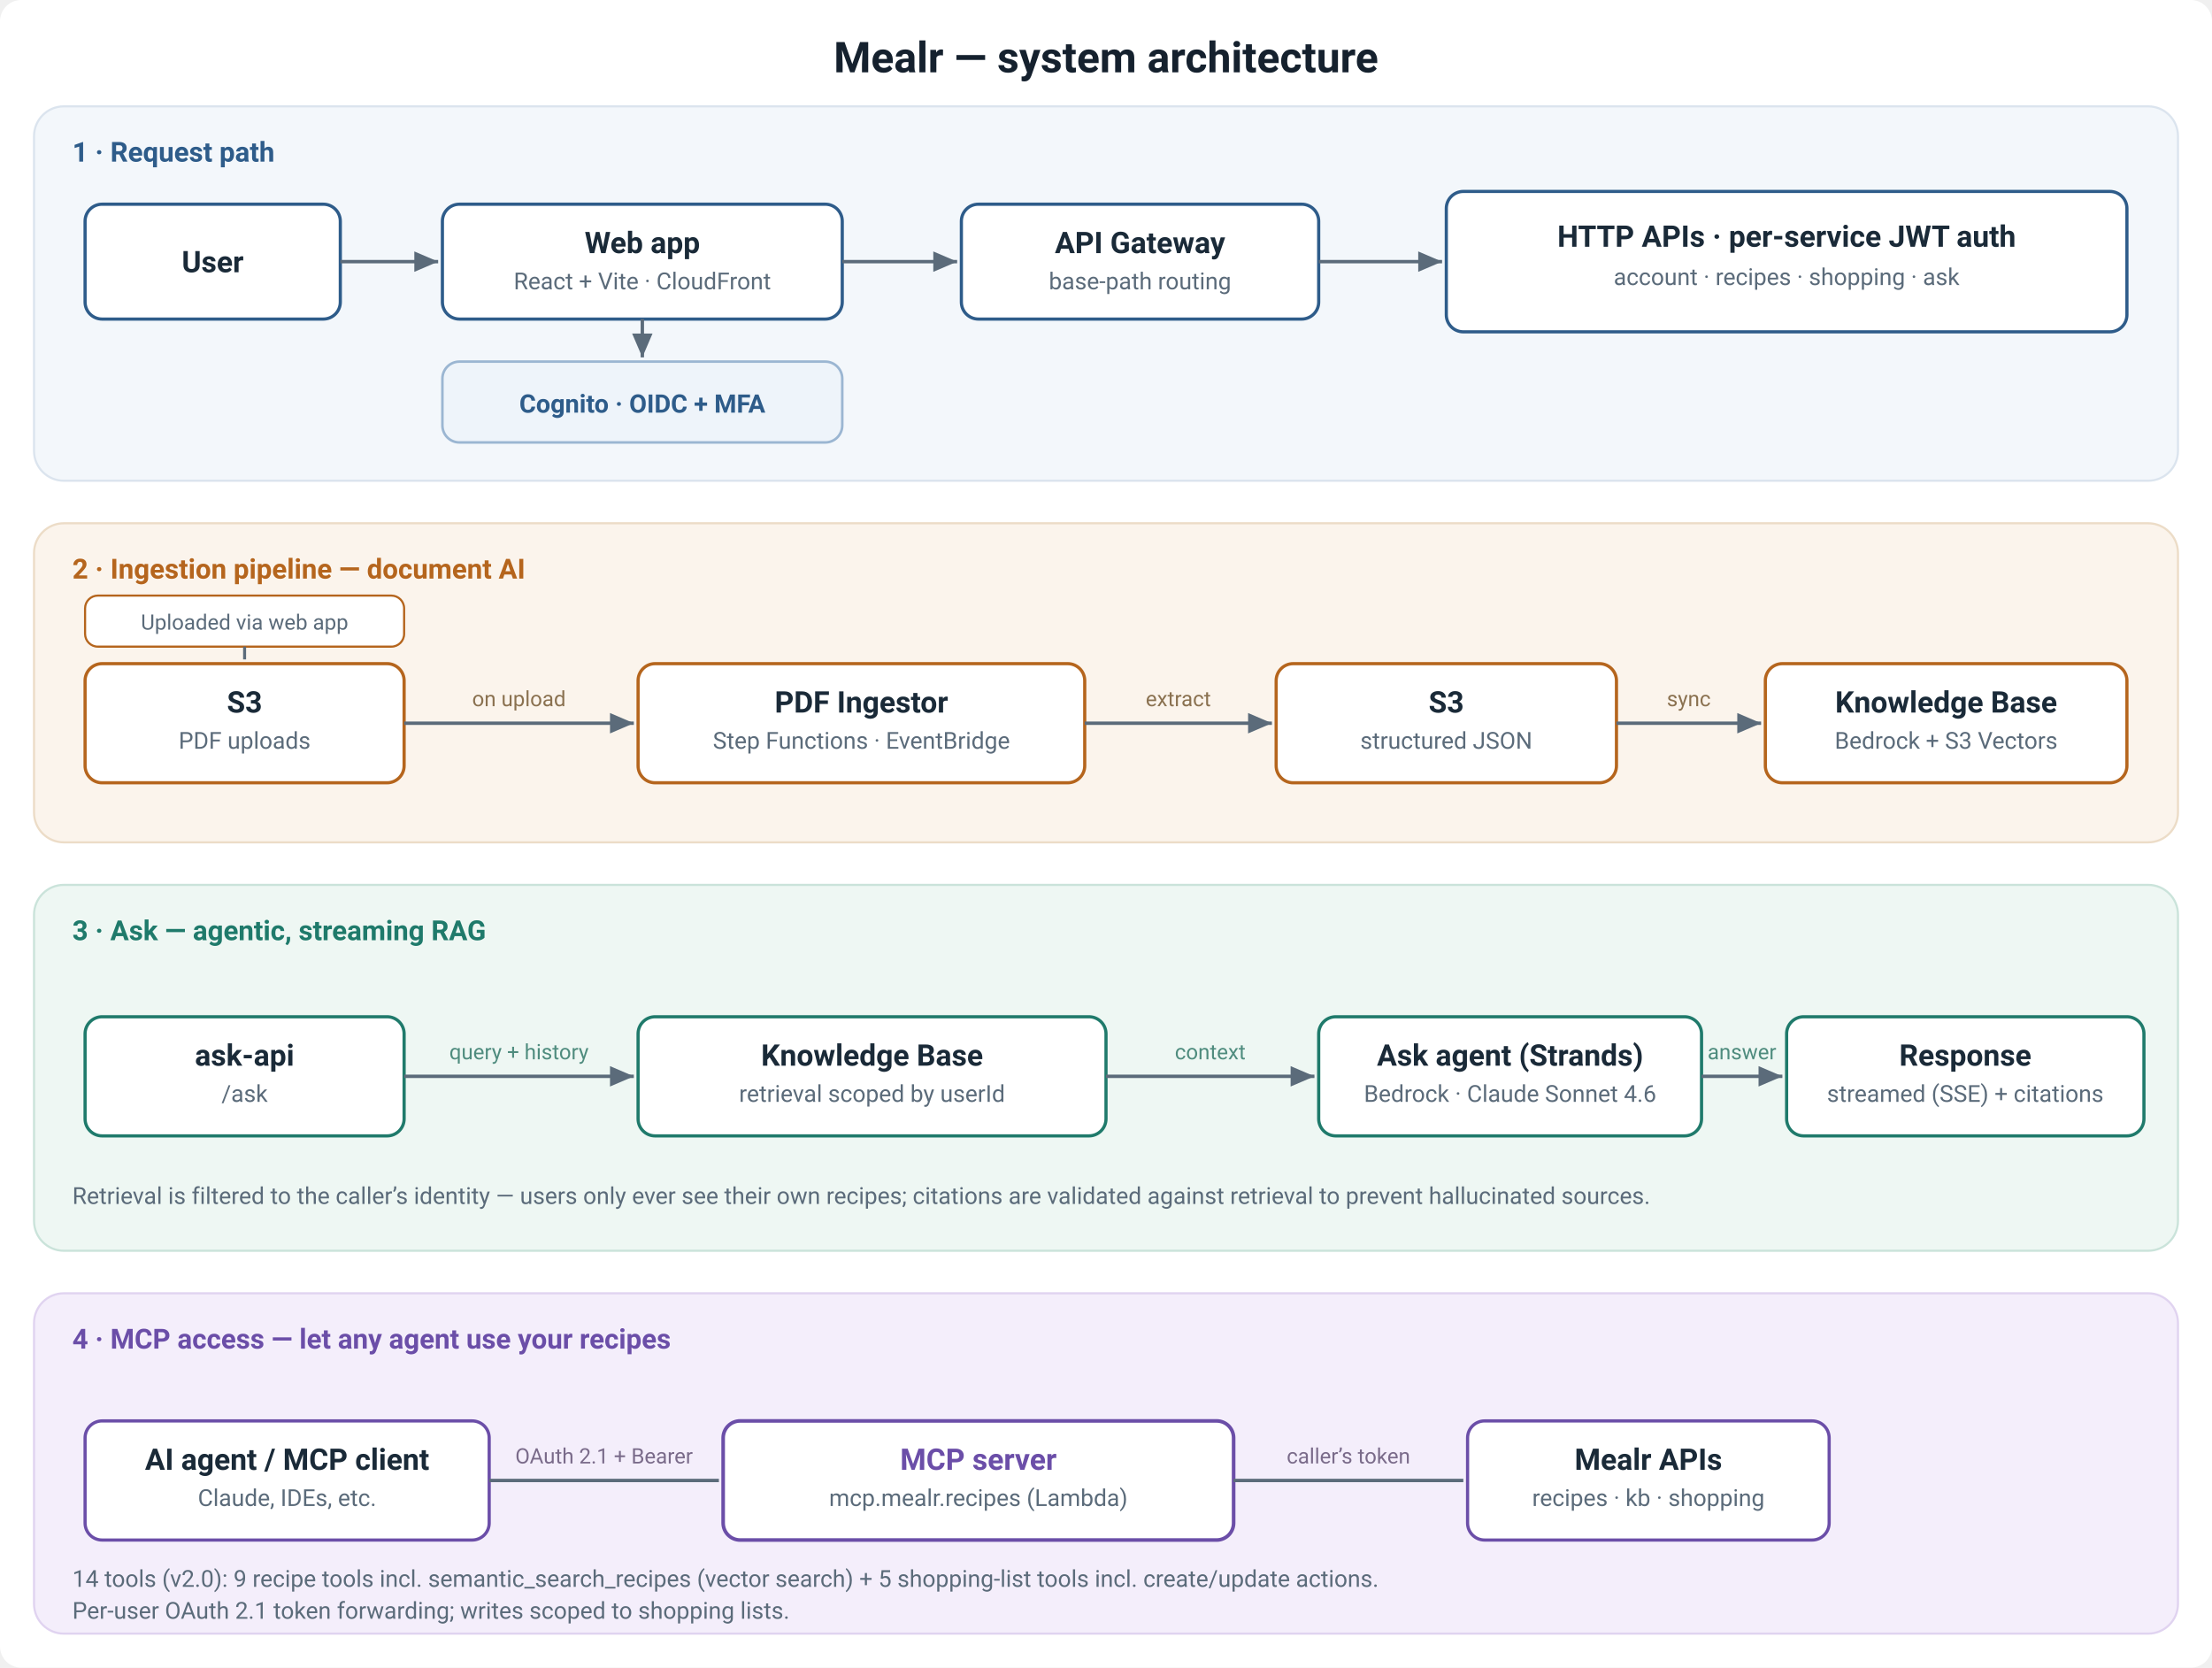
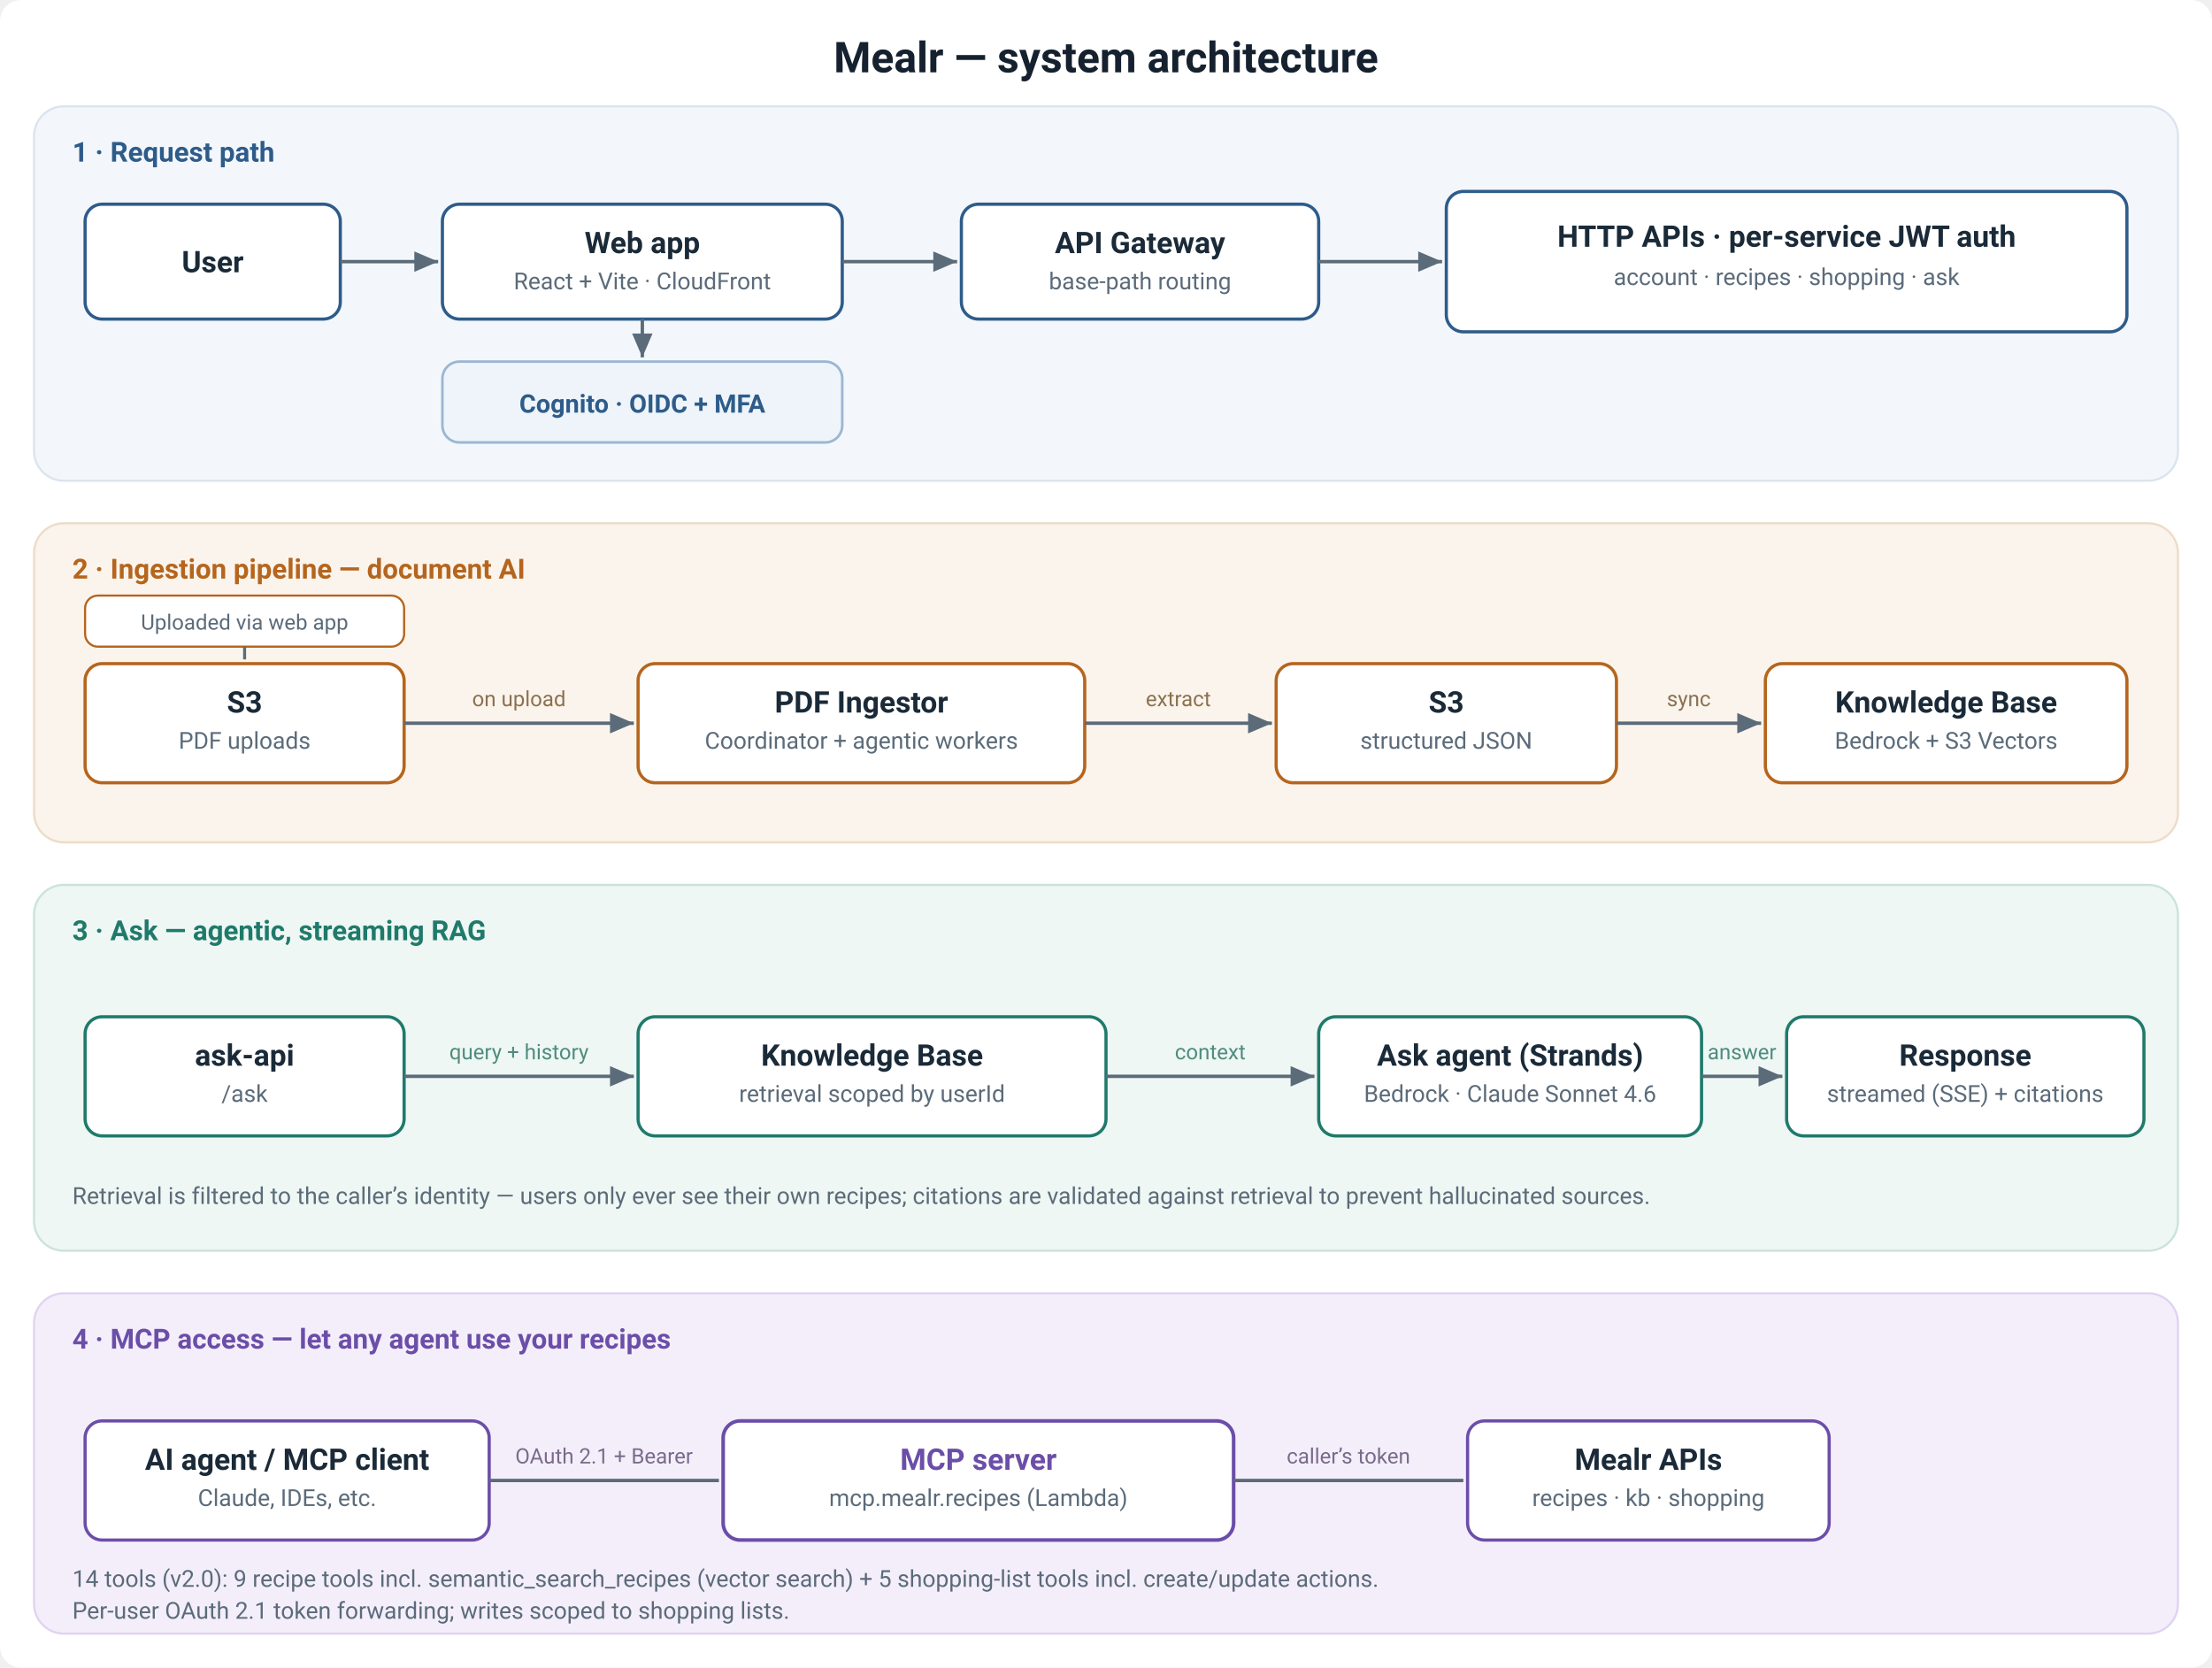
<svg xmlns="http://www.w3.org/2000/svg" viewBox="0 0 1040 784" font-family="-apple-system, BlinkMacSystemFont, 'Segoe UI', Roboto, Helvetica, Arial, sans-serif">
  <defs>
    <marker id="arrow" markerWidth="9" markerHeight="9" refX="7" refY="3" orient="auto" markerUnits="strokeWidth">
      <path d="M0,0 L7,3 L0,6 Z" fill="#5b6b7a" />
    </marker>
  </defs>
  <rect x="0" y="0" width="1040" height="784" rx="10" fill="#ffffff" />
  <text x="520" y="34" text-anchor="middle" font-size="20" font-weight="700" fill="#15212e">Mealr — system architecture</text>
  <rect x="16" y="50" width="1008" height="176" rx="14" fill="#f3f7fb" stroke="#dbe4ee" />
  <text x="34" y="76" font-size="13" font-weight="700" fill="#2E5C8A">1 · Request path</text>
  <rect x="40" y="96" width="120" height="54" rx="8" fill="#fff" stroke="#2E5C8A" stroke-width="1.5" />
  <text x="100" y="128" text-anchor="middle" font-size="14" font-weight="600" fill="#1a2a38">User</text>
  <rect x="208" y="96" width="188" height="54" rx="8" fill="#fff" stroke="#2E5C8A" stroke-width="1.5" />
  <text x="302" y="119" text-anchor="middle" font-size="14" font-weight="600" fill="#1a2a38">Web app</text>
  <text x="302" y="136" text-anchor="middle" font-size="11" fill="#5b6b7a">React + Vite · CloudFront</text>
  <rect x="452" y="96" width="168" height="54" rx="8" fill="#fff" stroke="#2E5C8A" stroke-width="1.5" />
  <text x="536" y="119" text-anchor="middle" font-size="14" font-weight="600" fill="#1a2a38">API Gateway</text>
  <text x="536" y="136" text-anchor="middle" font-size="11" fill="#5b6b7a">base-path routing</text>
  <rect x="680" y="90" width="320" height="66" rx="8" fill="#fff" stroke="#2E5C8A" stroke-width="1.5" />
  <text x="840" y="116" text-anchor="middle" font-size="14" font-weight="600" fill="#1a2a38">HTTP APIs · per-service JWT auth</text>
  <text x="840" y="134" text-anchor="middle" font-size="11" fill="#5b6b7a">account · recipes · shopping · ask</text>
  <rect x="208" y="170" width="188" height="38" rx="8" fill="#eef4fa" stroke="#9bb6d2" stroke-width="1.2" />
  <text x="302" y="194" text-anchor="middle" font-size="12" font-weight="600" fill="#2E5C8A">Cognito · OIDC + MFA</text>
  <line x1="160" y1="123" x2="206" y2="123" stroke="#5b6b7a" stroke-width="1.6" marker-end="url(#arrow)" />
  <line x1="396" y1="123" x2="450" y2="123" stroke="#5b6b7a" stroke-width="1.6" marker-end="url(#arrow)" />
  <line x1="620" y1="123" x2="678" y2="123" stroke="#5b6b7a" stroke-width="1.6" marker-end="url(#arrow)" />
  <line x1="302" y1="150" x2="302" y2="168" stroke="#5b6b7a" stroke-width="1.6" marker-end="url(#arrow)" />
  <rect x="16" y="246" width="1008" height="150" rx="14" fill="#fbf4ec" stroke="#ecdcc7" />
  <text x="34" y="272" font-size="13" font-weight="700" fill="#B5651D">2 · Ingestion pipeline — document AI</text>
  <rect x="40" y="280" width="150" height="24" rx="6" fill="#fff" stroke="#B5651D" />
  <text x="115" y="296" text-anchor="middle" font-size="10" fill="#5b6b7a">Uploaded via web app</text>
  <line x1="115" y1="304" x2="115" y2="310" stroke="#5b6b7a" stroke-width="1.4" marker-end="url(#ar)" />
  <rect x="40" y="312" width="150" height="56" rx="8" fill="#fff" stroke="#B5651D" stroke-width="1.5" />
  <text x="115" y="335" text-anchor="middle" font-size="14" font-weight="600" fill="#1a2a38">S3</text>
  <text x="115" y="352" text-anchor="middle" font-size="11" fill="#5b6b7a">PDF uploads</text>
  <rect x="300" y="312" width="210" height="56" rx="8" fill="#fff" stroke="#B5651D" stroke-width="1.5" />
  <text x="405" y="335" text-anchor="middle" font-size="14" font-weight="600" fill="#1a2a38">PDF Ingestor</text>
-   <text x="405" y="352" text-anchor="middle" font-size="11" fill="#5b6b7a">Step Functions · EventBridge</text>
+   <text x="405" y="352" text-anchor="middle" font-size="11" fill="#5b6b7a">Coordinator + agentic workers</text>
  <rect x="600" y="312" width="160" height="56" rx="8" fill="#fff" stroke="#B5651D" stroke-width="1.5" />
  <text x="680" y="335" text-anchor="middle" font-size="14" font-weight="600" fill="#1a2a38">S3</text>
  <text x="680" y="352" text-anchor="middle" font-size="11" fill="#5b6b7a">structured JSON</text>
  <rect x="830" y="312" width="170" height="56" rx="8" fill="#fff" stroke="#B5651D" stroke-width="1.5" />
  <text x="915" y="335" text-anchor="middle" font-size="14" font-weight="600" fill="#1a2a38">Knowledge Base</text>
  <text x="915" y="352" text-anchor="middle" font-size="11" fill="#5b6b7a">Bedrock + S3 Vectors</text>
  <line x1="190" y1="340" x2="298" y2="340" stroke="#5b6b7a" stroke-width="1.6" marker-end="url(#arrow)" />
  <text x="244" y="332" text-anchor="middle" font-size="10" fill="#8a7150">on upload</text>
  <line x1="510" y1="340" x2="598" y2="340" stroke="#5b6b7a" stroke-width="1.6" marker-end="url(#arrow)" />
  <text x="554" y="332" text-anchor="middle" font-size="10" fill="#8a7150">extract</text>
  <line x1="760" y1="340" x2="828" y2="340" stroke="#5b6b7a" stroke-width="1.6" marker-end="url(#arrow)" />
  <text x="794" y="332" text-anchor="middle" font-size="10" fill="#8a7150">sync</text>
  <rect x="16" y="416" width="1008" height="172" rx="14" fill="#eef7f3" stroke="#cae3da" />
  <text x="34" y="442" font-size="13" font-weight="700" fill="#1F7A6B">3 · Ask — agentic, streaming RAG</text>
  <rect x="40" y="478" width="150" height="56" rx="8" fill="#fff" stroke="#1F7A6B" stroke-width="1.5" />
  <text x="115" y="501" text-anchor="middle" font-size="14" font-weight="600" fill="#1a2a38">ask-api</text>
  <text x="115" y="518" text-anchor="middle" font-size="11" fill="#5b6b7a">/ask</text>
  <rect x="300" y="478" width="220" height="56" rx="8" fill="#fff" stroke="#1F7A6B" stroke-width="1.5" />
  <text x="410" y="501" text-anchor="middle" font-size="14" font-weight="600" fill="#1a2a38">Knowledge Base</text>
  <text x="410" y="518" text-anchor="middle" font-size="11" fill="#5b6b7a">retrieval scoped by userId</text>
  <rect x="620" y="478" width="180" height="56" rx="8" fill="#fff" stroke="#1F7A6B" stroke-width="1.5" />
  <text x="710" y="501" text-anchor="middle" font-size="14" font-weight="600" fill="#1a2a38">Ask agent (Strands)</text>
  <text x="710" y="518" text-anchor="middle" font-size="11" fill="#5b6b7a">Bedrock · Claude Sonnet 4.6</text>
  <rect x="840" y="478" width="168" height="56" rx="8" fill="#fff" stroke="#1F7A6B" stroke-width="1.5" />
  <text x="924" y="501" text-anchor="middle" font-size="14" font-weight="600" fill="#1a2a38">Response</text>
  <text x="924" y="518" text-anchor="middle" font-size="11" fill="#5b6b7a">streamed (SSE) + citations</text>
  <line x1="190" y1="506" x2="298" y2="506" stroke="#5b6b7a" stroke-width="1.6" marker-end="url(#arrow)" />
  <text x="244" y="498" text-anchor="middle" font-size="10" fill="#4f8c7e">query + history</text>
  <line x1="520" y1="506" x2="618" y2="506" stroke="#5b6b7a" stroke-width="1.6" marker-end="url(#arrow)" />
  <text x="569" y="498" text-anchor="middle" font-size="10" fill="#4f8c7e">context</text>
  <line x1="800" y1="506" x2="838" y2="506" stroke="#5b6b7a" stroke-width="1.6" marker-end="url(#arrow)" />
  <text x="819" y="498" text-anchor="middle" font-size="10" fill="#4f8c7e">answer</text>
  <text x="34" y="566" font-size="11" fill="#5b6b7a">Retrieval is filtered to the caller’s identity — users only ever see their own recipes; citations are validated against retrieval to prevent hallucinated sources.</text>
  <rect x="16" y="608" width="1008" height="160" rx="14" fill="#f4eefb" stroke="#e0d3f0" />
  <text x="34" y="634" font-size="13" font-weight="700" fill="#6b4ea8">4 · MCP access — let any agent use your recipes</text>
  <rect x="40" y="668" width="190" height="56" rx="8" fill="#fff" stroke="#6b4ea8" stroke-width="1.5" />
  <text x="135" y="691" text-anchor="middle" font-size="14" font-weight="600" fill="#1a2a38">AI agent / MCP client</text>
  <text x="135" y="708" text-anchor="middle" font-size="11" fill="#5b6b7a">Claude, IDEs, etc.</text>
  <rect x="340" y="668" width="240" height="56" rx="8" fill="#fff" stroke="#6b4ea8" stroke-width="1.7" />
  <text x="460" y="691" text-anchor="middle" font-size="14" font-weight="600" fill="#6b4ea8">MCP server</text>
  <text x="460" y="708" text-anchor="middle" font-size="11" fill="#5b6b7a">mcp.mealr.recipes (Lambda)</text>
  <rect x="690" y="668" width="170" height="56" rx="8" fill="#fff" stroke="#6b4ea8" stroke-width="1.5" />
  <text x="775" y="691" text-anchor="middle" font-size="14" font-weight="600" fill="#1a2a38">Mealr APIs</text>
  <text x="775" y="708" text-anchor="middle" font-size="11" fill="#5b6b7a">recipes · kb · shopping</text>
  <line x1="230" y1="696" x2="338" y2="696" stroke="#5b6b7a" stroke-width="1.6" marker-end="url(#ar)" />
  <text x="284" y="688" text-anchor="middle" font-size="10" fill="#7a6b8a">OAuth 2.1 + Bearer</text>
  <line x1="580" y1="696" x2="688" y2="696" stroke="#5b6b7a" stroke-width="1.6" marker-end="url(#ar)" />
  <text x="634" y="688" text-anchor="middle" font-size="10" fill="#7a6b8a">caller’s token</text>
  <text x="34" y="746" font-size="11" fill="#5b6b7a">14 tools (v2.0): 9 recipe tools incl. semantic_search_recipes (vector search) + 5 shopping-list tools incl. create/update actions.</text>
  <text x="34" y="761" font-size="11" fill="#5b6b7a">Per-user OAuth 2.1 token forwarding; writes scoped to shopping lists.</text>
</svg>
